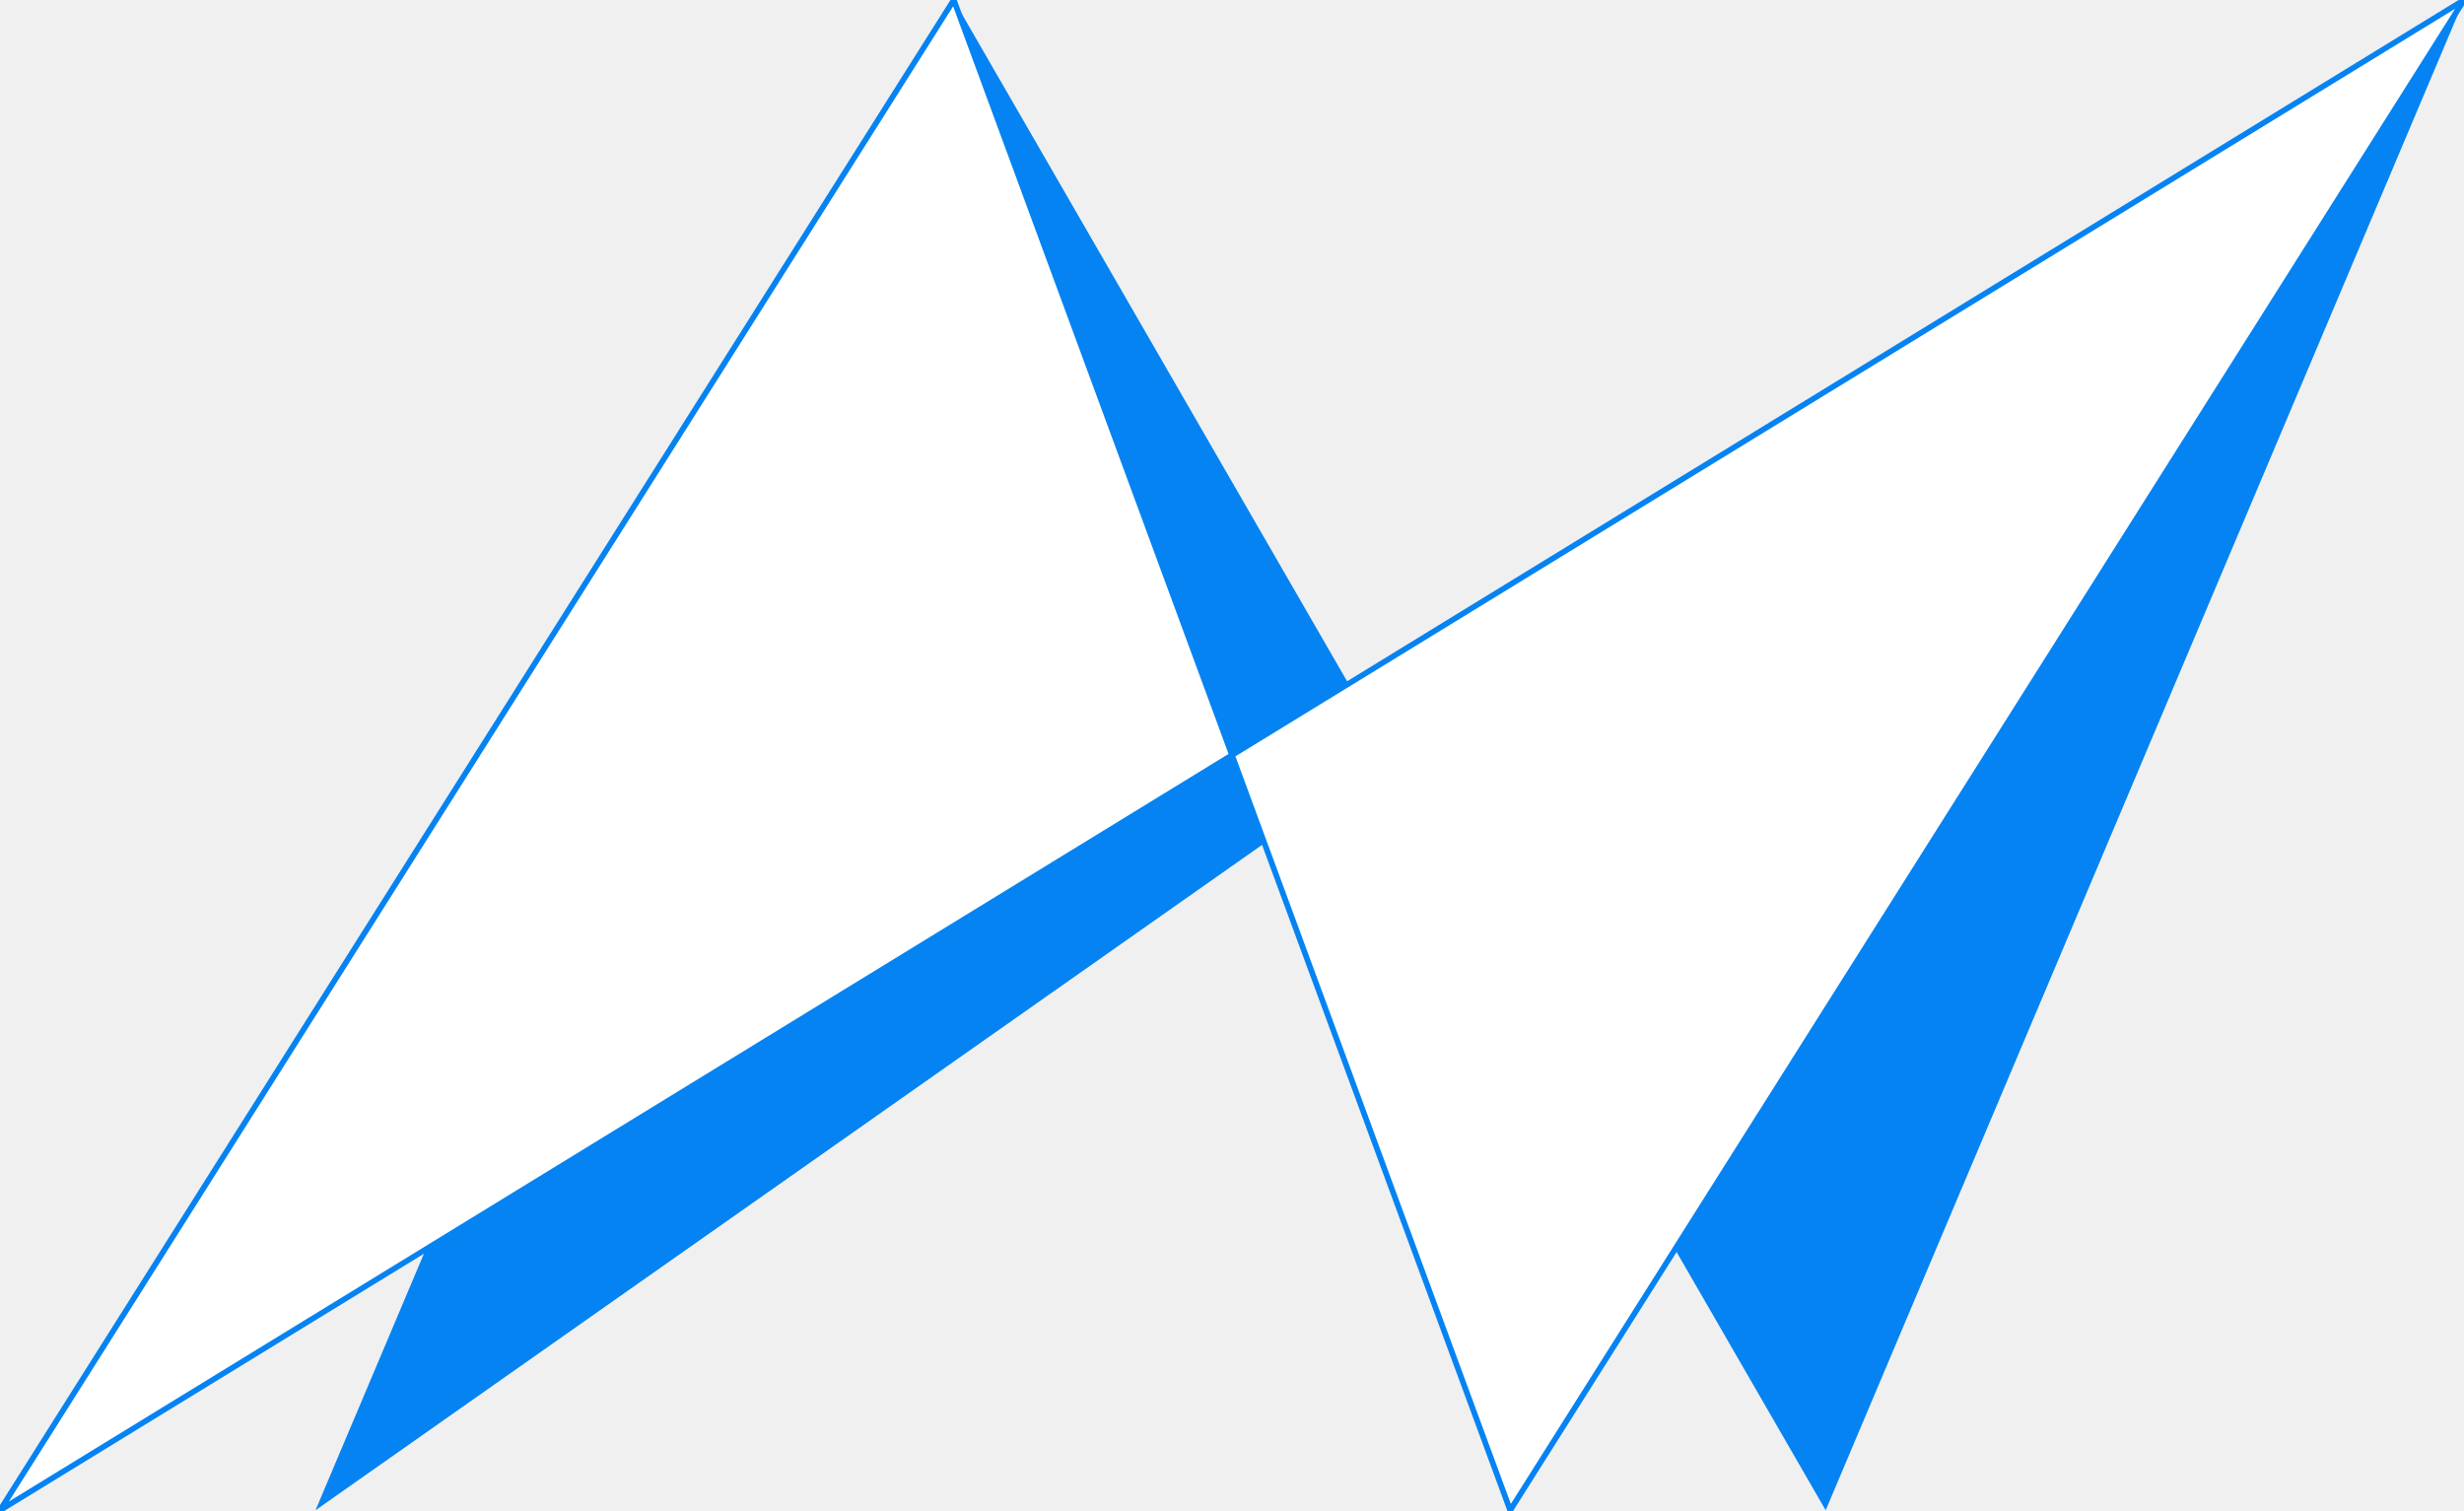
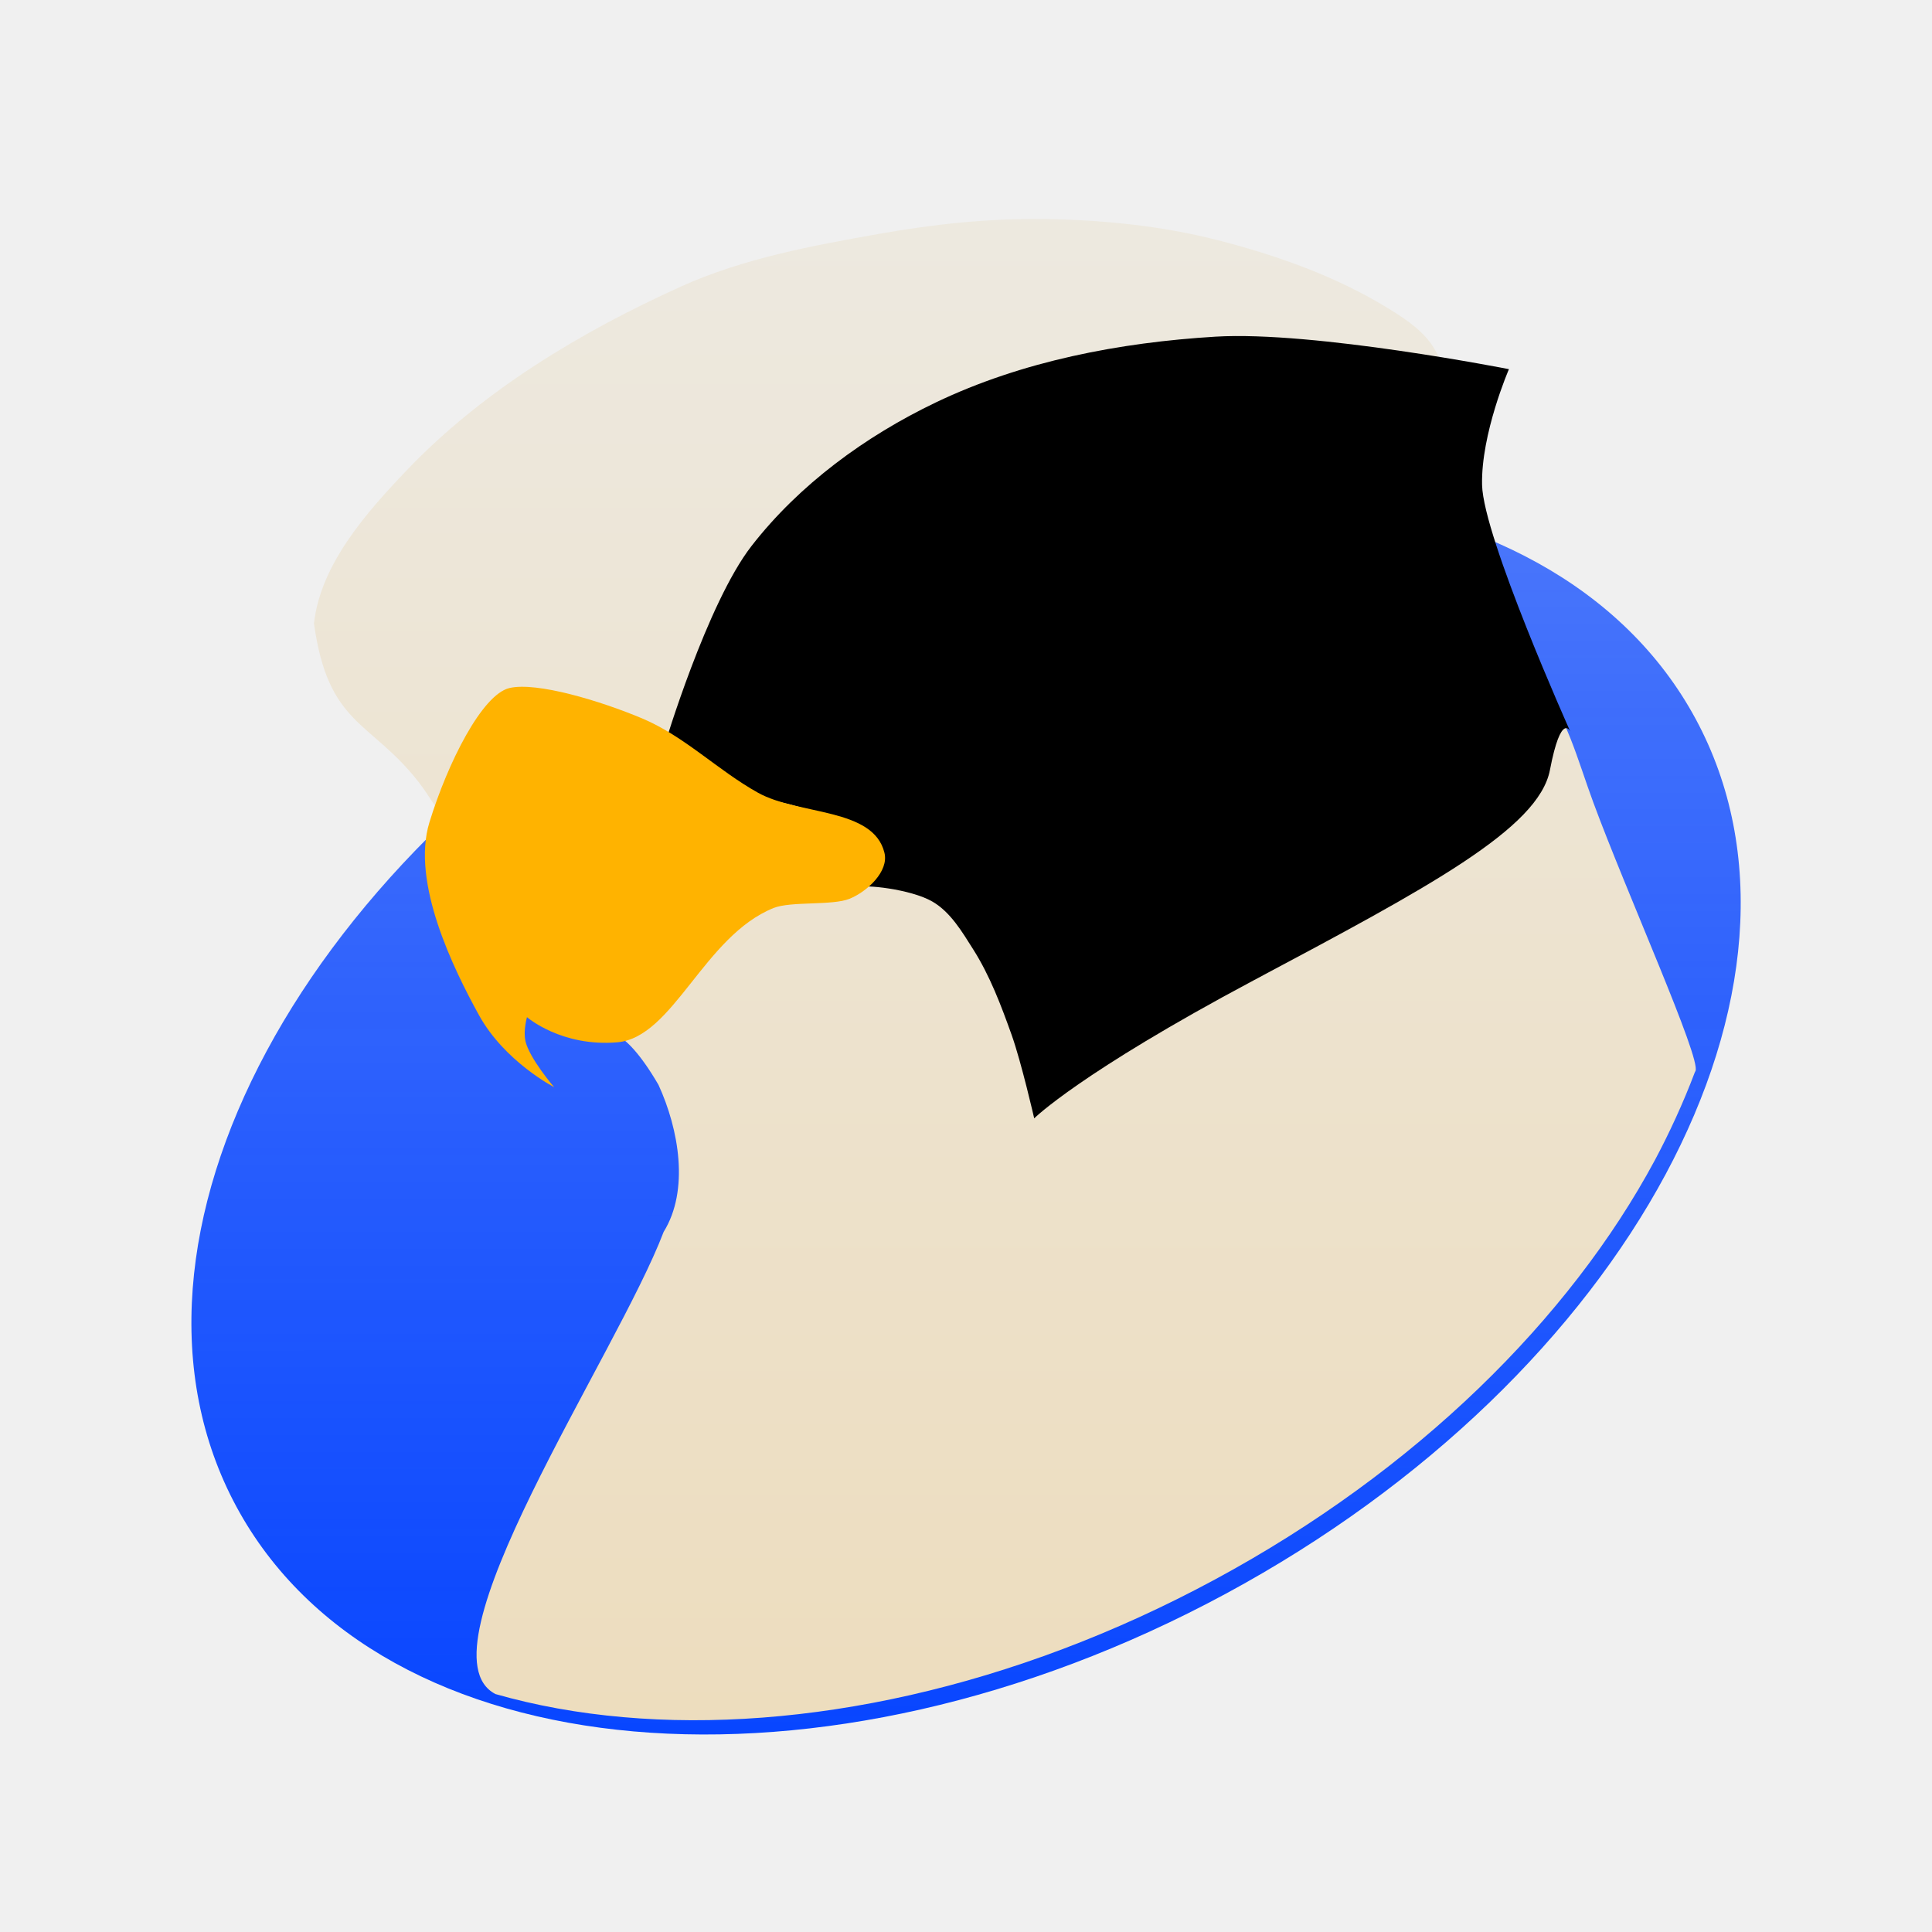
- <svg xmlns="http://www.w3.org/2000/svg" width="115.549mm" height="70.82mm" viewBox="0 0 115.549 70.82" version="1.1" id="svg2774">
-   <defs id="defs2771" />
-   <g id="layer1" transform="translate(-0.2643103,-0.4162586)">
-     <g id="g1757" transform="matrix(0.7454745,0,0,0.7454745,-193.5591,-226.9535)" style="stroke-width:0.355">
-       <path style="fill:#0583f2;fill-opacity:1;stroke:none;stroke-width:0.355px;stroke-linecap:butt;stroke-linejoin:miter;stroke-opacity:1;paint-order:fill markers stroke" d="m 320,305 -40.154,95 135.154,-95 -40.154,95 z" id="path1753" />
-       <path style="fill:#ffffff;fill-opacity:1;stroke:#0583f2;stroke-width:0.355px;stroke-linecap:butt;stroke-linejoin:miter;stroke-opacity:1;paint-order:fill markers stroke" d="m 320,305 -60,95 155,-95 -60,95 z" id="path1755" />
+ <svg xmlns="http://www.w3.org/2000/svg" xmlns:xlink="http://www.w3.org/1999/xlink" width="1024" height="1024" viewBox="0 0 270.933 270.933" version="1.1" id="svg5" xml:space="preserve">
+   <defs id="defs2">
+     <linearGradient id="linearGradient11330">
+       <stop style="stop-color:#0745ff;stop-opacity:1;" offset="0" id="stop11326" />
+       <stop style="stop-color:#0745ff;stop-opacity:0.676;" offset="1" id="stop11328" />
+     </linearGradient>
+     <linearGradient id="linearGradient6017">
+       <stop style="stop-color:#eddcbc;stop-opacity:1;" offset="0" id="stop6013" />
+       <stop style="stop-color:#ede9e0;stop-opacity:1;" offset="1" id="stop6015" />
+     </linearGradient>
+     <linearGradient xlink:href="#linearGradient6017" id="linearGradient6019" x1="81.668" y1="66.01" x2="81.668" y2="43.559" gradientUnits="userSpaceOnUse" gradientTransform="translate(-64.47156,-1.999332)" />
+     <linearGradient xlink:href="#linearGradient11330" id="linearGradient11332" x1="-18.556" y1="61.845" x2="-9.269" y2="44.641" gradientUnits="userSpaceOnUse" />
+   </defs>
+   <g id="layer1">
+     <g id="g11392" transform="matrix(10.01769,0,0,10.01769,-21.25686,-388.3986)" style="stroke-width:0.1">
+       <ellipse style="opacity:1;fill:url(#linearGradient11332);fill-opacity:1;stroke:none;stroke-width:0.005;stroke-linecap:butt;stroke-dasharray:none;stroke-opacity:0.314" id="path9792" cx="-12.05" cy="55.258" rx="11.607" ry="7.651" transform="rotate(-28.36116)" />
+       <path id="path5890" style="opacity:1;fill:url(#linearGradient6019);fill-opacity:1;stroke:none;stroke-width:0.005;stroke-opacity:0.314" d="m 16.707,41.838 c -0.761,-0.011 -1.525,0.074 -2.274,0.206 -0.944,0.167 -1.906,0.344 -2.78,0.739 -1.401,0.634 -2.771,1.456 -3.834,2.568 -0.578,0.605 -1.207,1.32 -1.302,2.146 0.199,1.44 0.791,1.355 1.469,2.227 0.28,0.361 0.608,1.08 1.029,0.904 1.229,-0.515 3.172,-1.415 3.778,-0.307 0.586,1.071 -2.22,2.914 -2.22,2.914 0,0 0.25,-0.164 0.767,0.723 0.286,0.624 0.434,1.475 0.072,2.058 -0.655,1.725 -3.488,5.882 -2.354,6.47 0.56,0.16 1.158,0.268 1.785,0.323 2.506,0.221 5.466,-0.404 8.287,-1.927 2.821,-1.523 4.968,-3.654 6.158,-5.87 0.195,-0.364 0.398,-0.802 0.558,-1.227 0.003,-0.007 0.007,-0.013 0.01,-0.02 0.086,-0.167 -0.967,-2.504 -1.431,-3.764 -0.11,-0.297 -0.203,-0.601 -0.32,-0.896 -0.445,-1.115 -1.137,-2.086 -1.455,-3.293 -0.285,-1.187 -0.079,-1.519 -0.446,-2.153 -0.142,-0.245 -0.395,-0.415 -0.637,-0.564 -0.734,-0.453 -1.567,-0.749 -2.403,-0.963 -0.799,-0.204 -1.632,-0.284 -2.457,-0.296 z" />
+       <path style="opacity:1;fill:#000000;fill-opacity:1;stroke:none;stroke-width:0.026px;stroke-linecap:butt;stroke-linejoin:miter;stroke-opacity:1" d="m 16.599,54.427 c 0,0 0.633,-0.633 3.072,-1.932 2.438,-1.298 3.99,-2.122 4.148,-2.945 0.158,-0.823 0.285,-0.538 0.285,-0.538 0,0 -1.218,-2.717 -1.235,-3.452 -0.016,-0.717 0.376,-1.621 0.376,-1.621 0,0 -2.732,-0.538 -4.107,-0.455 -1.339,0.081 -2.707,0.342 -3.916,0.921 -0.984,0.471 -1.912,1.149 -2.581,2.011 -0.623,0.803 -1.218,2.794 -1.218,2.794 0,0 0.178,0.455 1.273,0.708 0.498,0.115 1.445,0.323 1.585,0.628 0.126,0.274 -0.206,0.697 -0.142,0.649 0.063,-0.048 0.731,0.021 1.035,0.197 0.254,0.147 0.415,0.422 0.572,0.67 0.234,0.369 0.39,0.784 0.537,1.195 0.136,0.381 0.317,1.172 0.317,1.172 z" id="path5944" />
+       <path style="opacity:1;fill:#ffb300;fill-opacity:1;stroke:none;stroke-width:0.026px;stroke-linecap:butt;stroke-linejoin:miter;stroke-opacity:1" d="m 9.476,53.341 c 0.057,0.248 0.403,0.649 0.403,0.649 0,0 -0.694,-0.358 -1.052,-1.008 -0.358,-0.649 -0.952,-1.858 -0.694,-2.698 0.258,-0.84 0.739,-1.791 1.12,-1.881 0.381,-0.09 1.273,0.179 1.858,0.425 0.593,0.249 1.061,0.729 1.623,1.041 0.571,0.317 1.614,0.206 1.769,0.84 0.064,0.261 -0.241,0.542 -0.486,0.643 -0.239,0.099 -0.825,0.033 -1.066,0.13 -0.976,0.393 -1.404,1.813 -2.187,1.88 -0.784,0.067 -1.265,-0.352 -1.265,-0.352 0,0 -0.054,0.19 -0.022,0.33 z" id="path5942" />
    </g>
  </g>
</svg>
